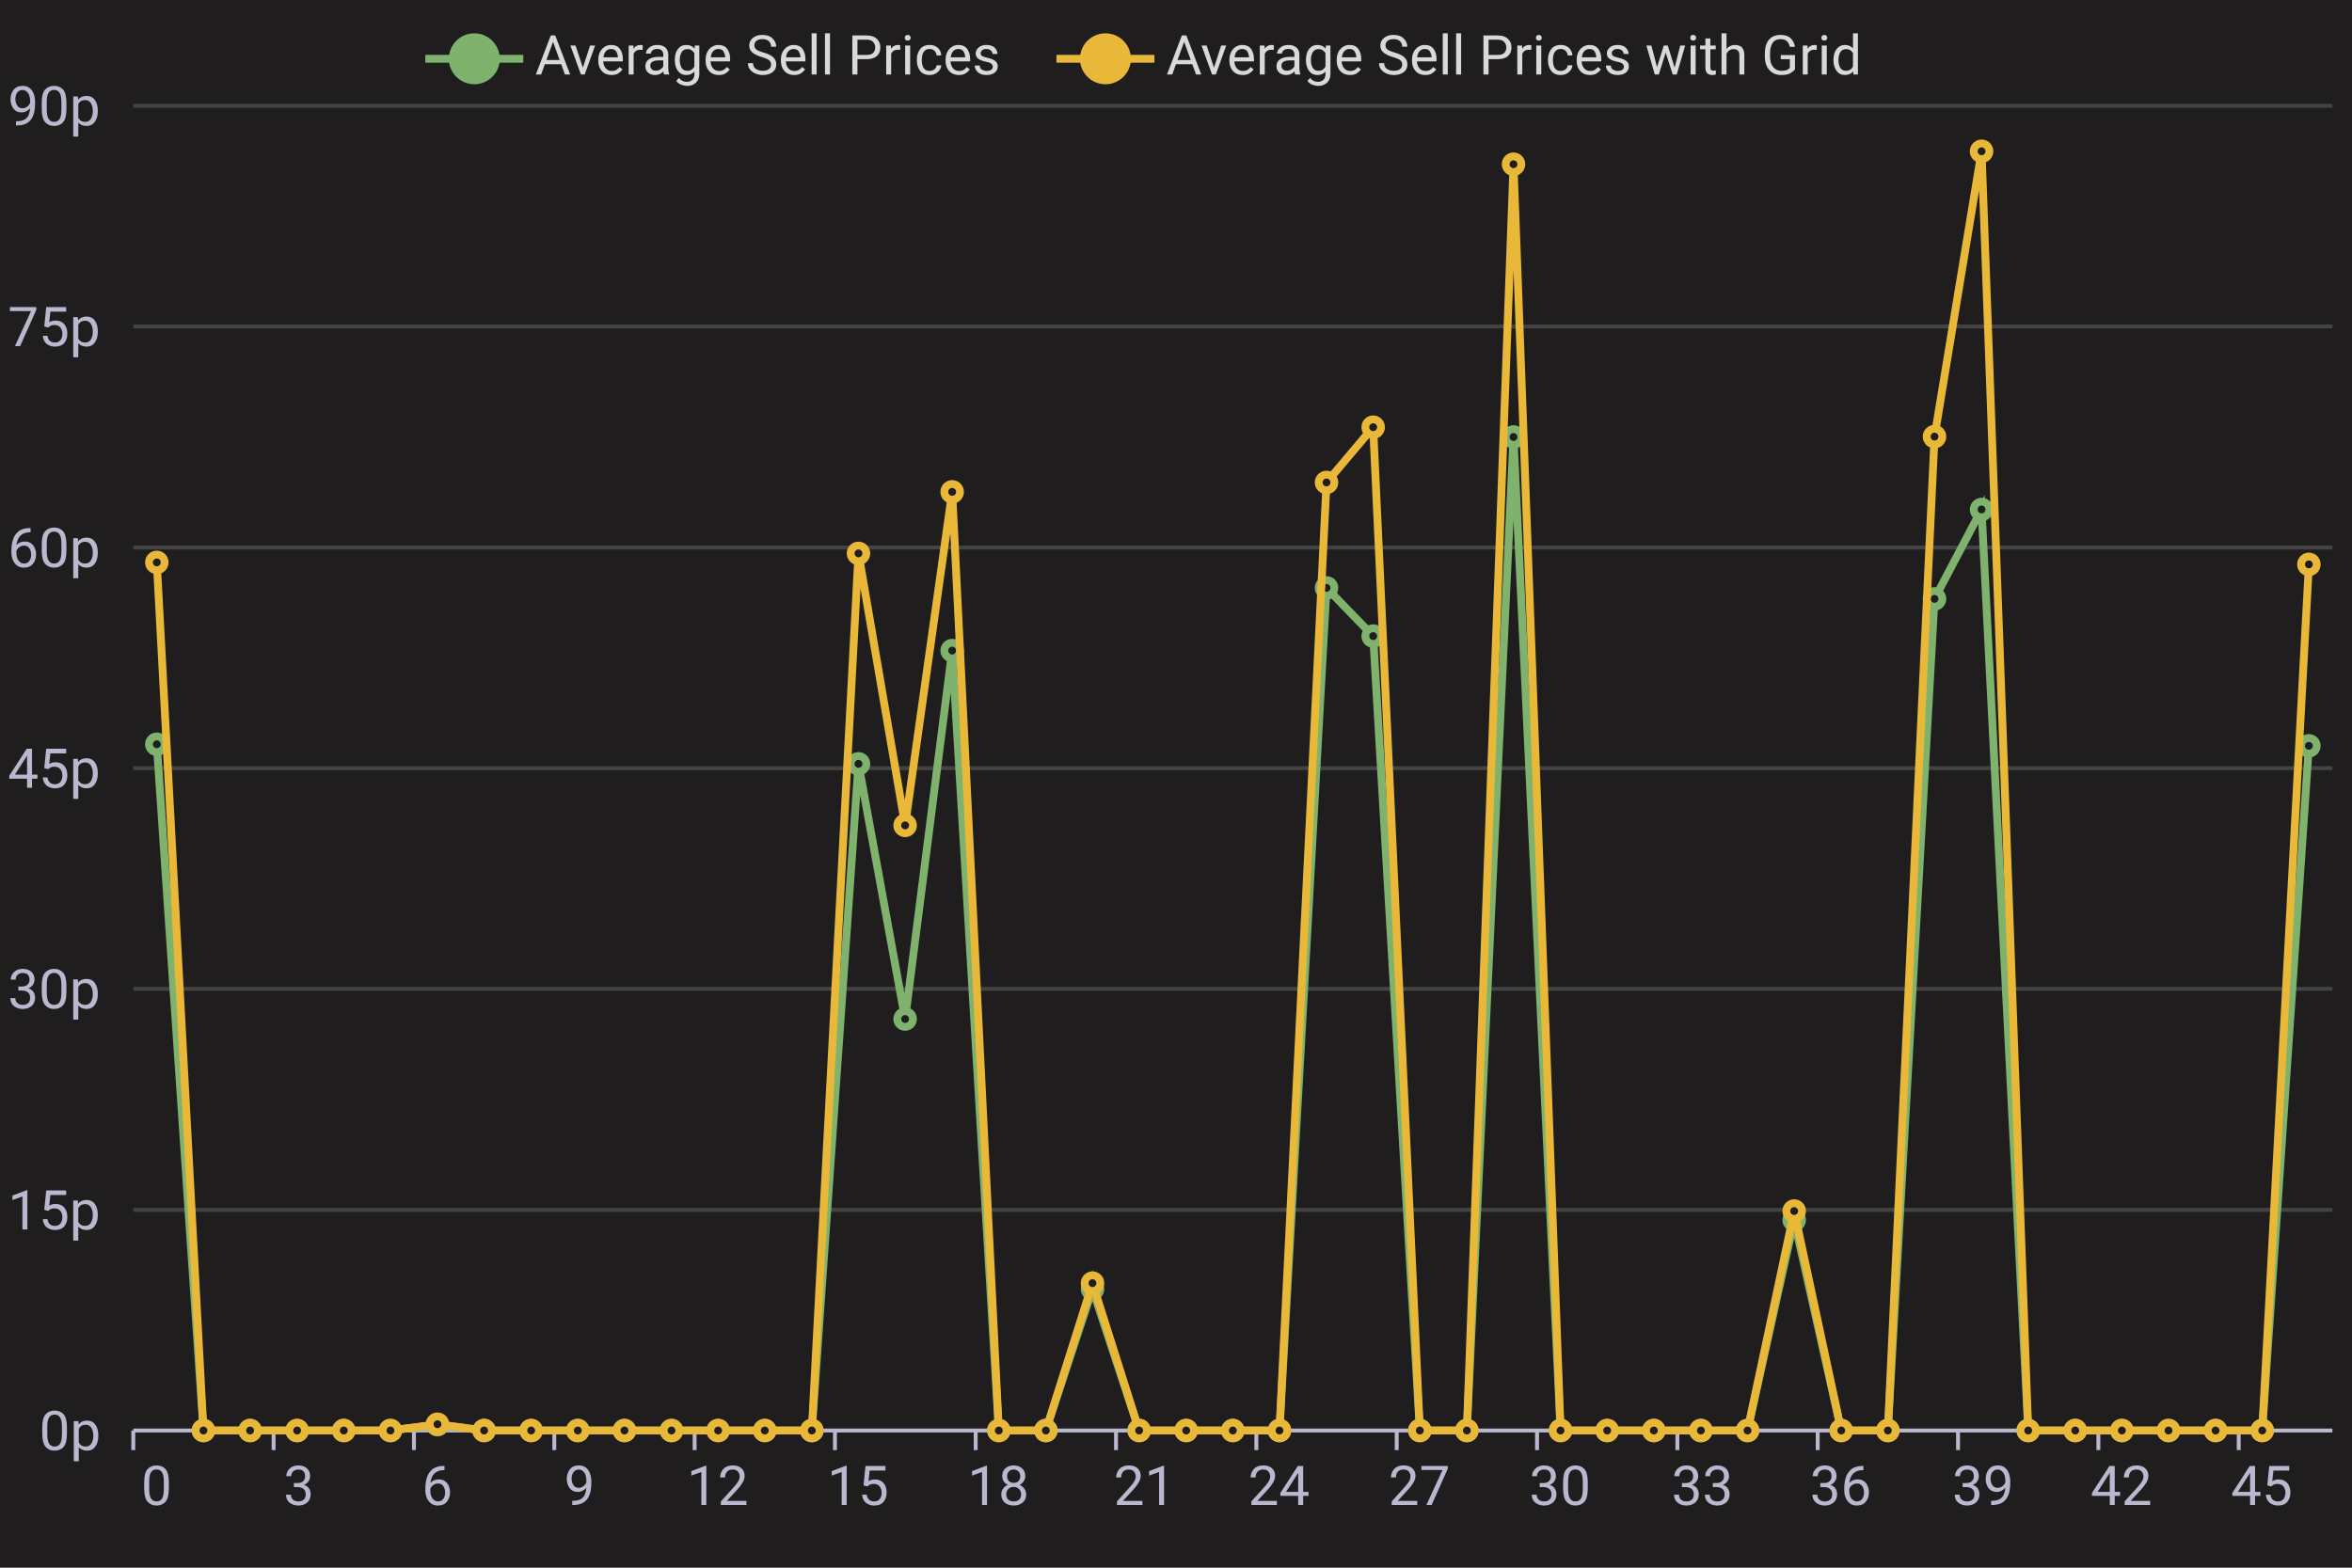
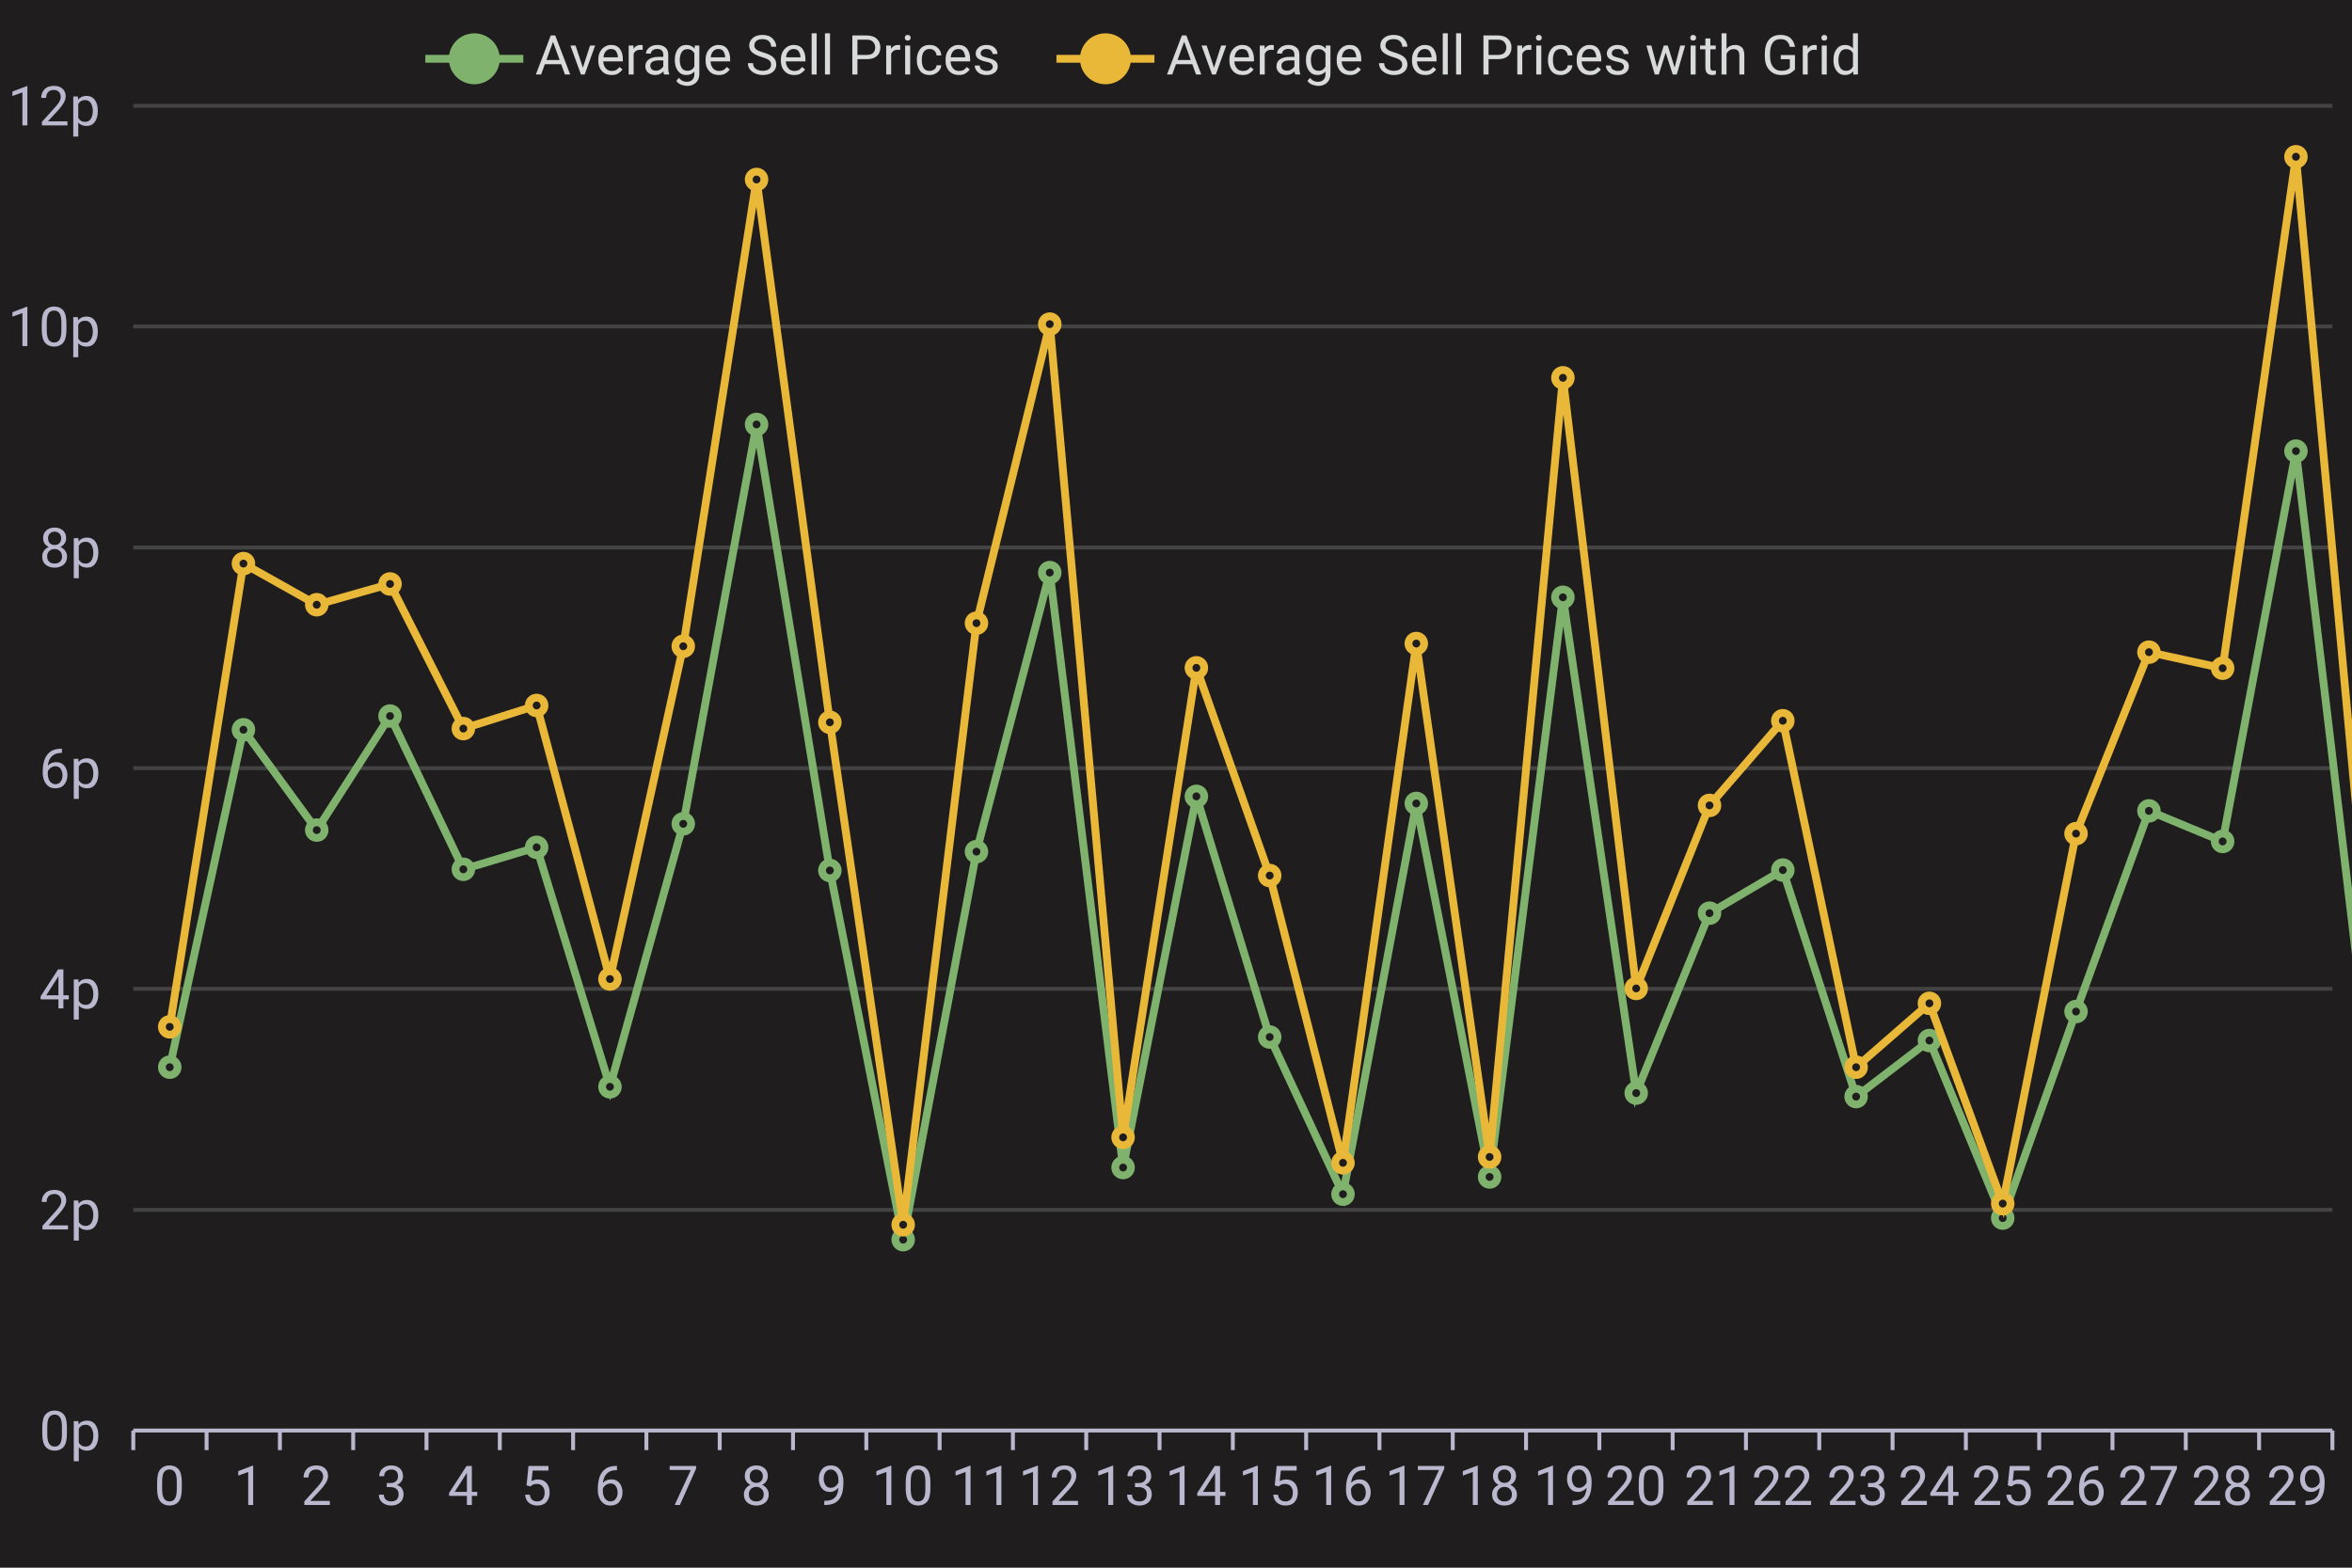
<svg xmlns="http://www.w3.org/2000/svg" width="600" height="400" viewBox="0 0 600 400">
  <rect x="0" y="0" width="600" height="400" fill="#1F1D1D" />
  <g>
    <line stroke-width="2" x1="108.5" y1="15" x2="133.5" y2="15" stroke="#7EB26D" />
    <circle cx="121" cy="15" r="5.5" stroke-width="2" stroke="#7EB26D" fill="#7EB26D" />
    <text font-size="14" x="136.5" y="19" font-family="Roboto" fill="#D8D9DA">
Average Sell Prices
</text>
  </g>
  <g>
    <line stroke-width="2" x1="269.5" y1="15" x2="294.5" y2="15" stroke="#EAB839" />
    <circle cx="282" cy="15" r="5.5" stroke-width="2" stroke="#EAB839" fill="#EAB839" />
    <text font-size="14" x="297.5" y="19" font-family="Roboto" fill="#D8D9DA">
Average Sell Prices with Grid
</text>
  </g>
  <g stroke="#444343">
    <line stroke-width="1" x1="34" y1="27" x2="595" y2="27" />
    <line stroke-width="1" x1="34" y1="83.3" x2="595" y2="83.3" />
    <line stroke-width="1" x1="34" y1="139.7" x2="595" y2="139.7" />
    <line stroke-width="1" x1="34" y1="196" x2="595" y2="196" />
    <line stroke-width="1" x1="34" y1="252.3" x2="595" y2="252.3" />
    <line stroke-width="1" x1="34" y1="308.7" x2="595" y2="308.7" />
  </g>
  <g>
    <text font-size="14" x="2" y="32" font-family="Roboto" fill="#B9B8CE">
- 90p
+ 12p
</text>
    <text font-size="14" x="2" y="88.3" font-family="Roboto" fill="#B9B8CE">
- 75p
- </text>
-     <text font-size="14" x="2" y="144.7" font-family="Roboto" fill="#B9B8CE">
- 60p
- </text>
-     <text font-size="14" x="2" y="201" font-family="Roboto" fill="#B9B8CE">
- 45p
- </text>
-     <text font-size="14" x="2" y="257.3" font-family="Roboto" fill="#B9B8CE">
- 30p
- </text>
-     <text font-size="14" x="2" y="313.7" font-family="Roboto" fill="#B9B8CE">
- 15p
+ 10p
+ </text>
+     <text font-size="14" x="10" y="144.7" font-family="Roboto" fill="#B9B8CE">
+ 8p
+ </text>
+     <text font-size="14" x="10" y="201" font-family="Roboto" fill="#B9B8CE">
+ 6p
+ </text>
+     <text font-size="14" x="10" y="257.3" font-family="Roboto" fill="#B9B8CE">
+ 4p
+ </text>
+     <text font-size="14" x="10" y="313.7" font-family="Roboto" fill="#B9B8CE">
+ 2p
</text>
    <text font-size="14" x="10" y="370" font-family="Roboto" fill="#B9B8CE">
0p
</text>
  </g>
  <g>
    <g stroke="#B9B8CE">
      <line stroke-width="1" x1="34" y1="365" x2="595" y2="365" />
      <line stroke-width="1" x1="34" y1="365" x2="34" y2="370" />
-       <line stroke-width="1" x1="69.8" y1="365" x2="69.8" y2="370" />
-       <line stroke-width="1" x1="105.6" y1="365" x2="105.6" y2="370" />
-       <line stroke-width="1" x1="141.4" y1="365" x2="141.4" y2="370" />
-       <line stroke-width="1" x1="177.2" y1="365" x2="177.2" y2="370" />
-       <line stroke-width="1" x1="213" y1="365" x2="213" y2="370" />
-       <line stroke-width="1" x1="248.9" y1="365" x2="248.9" y2="370" />
-       <line stroke-width="1" x1="284.7" y1="365" x2="284.7" y2="370" />
-       <line stroke-width="1" x1="320.5" y1="365" x2="320.5" y2="370" />
-       <line stroke-width="1" x1="356.3" y1="365" x2="356.3" y2="370" />
-       <line stroke-width="1" x1="392.1" y1="365" x2="392.1" y2="370" />
-       <line stroke-width="1" x1="427.9" y1="365" x2="427.9" y2="370" />
-       <line stroke-width="1" x1="463.7" y1="365" x2="463.7" y2="370" />
-       <line stroke-width="1" x1="499.5" y1="365" x2="499.5" y2="370" />
-       <line stroke-width="1" x1="535.3" y1="365" x2="535.3" y2="370" />
-       <line stroke-width="1" x1="571.1" y1="365" x2="571.1" y2="370" />
+       <line stroke-width="1" x1="52.7" y1="365" x2="52.7" y2="370" />
+       <line stroke-width="1" x1="71.4" y1="365" x2="71.4" y2="370" />
+       <line stroke-width="1" x1="90.1" y1="365" x2="90.1" y2="370" />
+       <line stroke-width="1" x1="108.8" y1="365" x2="108.8" y2="370" />
+       <line stroke-width="1" x1="127.5" y1="365" x2="127.5" y2="370" />
+       <line stroke-width="1" x1="146.2" y1="365" x2="146.2" y2="370" />
+       <line stroke-width="1" x1="164.9" y1="365" x2="164.9" y2="370" />
+       <line stroke-width="1" x1="183.6" y1="365" x2="183.6" y2="370" />
+       <line stroke-width="1" x1="202.3" y1="365" x2="202.3" y2="370" />
+       <line stroke-width="1" x1="221" y1="365" x2="221" y2="370" />
+       <line stroke-width="1" x1="239.7" y1="365" x2="239.7" y2="370" />
+       <line stroke-width="1" x1="258.4" y1="365" x2="258.4" y2="370" />
+       <line stroke-width="1" x1="277.1" y1="365" x2="277.1" y2="370" />
+       <line stroke-width="1" x1="295.8" y1="365" x2="295.8" y2="370" />
+       <line stroke-width="1" x1="314.5" y1="365" x2="314.5" y2="370" />
+       <line stroke-width="1" x1="333.2" y1="365" x2="333.2" y2="370" />
+       <line stroke-width="1" x1="351.9" y1="365" x2="351.9" y2="370" />
+       <line stroke-width="1" x1="370.6" y1="365" x2="370.6" y2="370" />
+       <line stroke-width="1" x1="389.3" y1="365" x2="389.3" y2="370" />
+       <line stroke-width="1" x1="408" y1="365" x2="408" y2="370" />
+       <line stroke-width="1" x1="426.7" y1="365" x2="426.7" y2="370" />
+       <line stroke-width="1" x1="445.4" y1="365" x2="445.4" y2="370" />
+       <line stroke-width="1" x1="464.1" y1="365" x2="464.1" y2="370" />
+       <line stroke-width="1" x1="482.8" y1="365" x2="482.8" y2="370" />
+       <line stroke-width="1" x1="501.5" y1="365" x2="501.5" y2="370" />
+       <line stroke-width="1" x1="520.2" y1="365" x2="520.2" y2="370" />
+       <line stroke-width="1" x1="538.9" y1="365" x2="538.9" y2="370" />
+       <line stroke-width="1" x1="557.6" y1="365" x2="557.6" y2="370" />
+       <line stroke-width="1" x1="576.3" y1="365" x2="576.3" y2="370" />
+       <line stroke-width="1" x1="595" y1="365" x2="595" y2="370" />
    </g>
-     <text font-size="14" x="36" y="384" font-family="Roboto" fill="#B9B8CE">
+     <text font-size="14" x="39.3" y="384" font-family="Roboto" fill="#B9B8CE">
0
</text>
-     <text font-size="14" x="72.3" y="384" font-family="Roboto" fill="#B9B8CE">
+     <text font-size="14" x="59.6" y="384" font-family="Roboto" fill="#B9B8CE">
+ 1
+ </text>
+     <text font-size="14" x="76.8" y="384" font-family="Roboto" fill="#B9B8CE">
+ 2
+ </text>
+     <text font-size="14" x="96" y="384" font-family="Roboto" fill="#B9B8CE">
3
</text>
-     <text font-size="14" x="107.6" y="384" font-family="Roboto" fill="#B9B8CE">
+     <text font-size="14" x="114.2" y="384" font-family="Roboto" fill="#B9B8CE">
+ 4
+ </text>
+     <text font-size="14" x="132.9" y="384" font-family="Roboto" fill="#B9B8CE">
+ 5
+ </text>
+     <text font-size="14" x="151.6" y="384" font-family="Roboto" fill="#B9B8CE">
6
</text>
-     <text font-size="14" x="143.9" y="384" font-family="Roboto" fill="#B9B8CE">
+     <text font-size="14" x="170.3" y="384" font-family="Roboto" fill="#B9B8CE">
+ 7
+ </text>
+     <text font-size="14" x="189" y="384" font-family="Roboto" fill="#B9B8CE">
+ 8
+ </text>
+     <text font-size="14" x="208.2" y="384" font-family="Roboto" fill="#B9B8CE">
9
</text>
-     <text font-size="14" x="175.2" y="384" font-family="Roboto" fill="#B9B8CE">
+     <text font-size="14" x="222.4" y="384" font-family="Roboto" fill="#B9B8CE">
+ 10
+ </text>
+     <text font-size="14" x="242.6" y="384" font-family="Roboto" fill="#B9B8CE">
+ 11
+ </text>
+     <text font-size="14" x="259.8" y="384" font-family="Roboto" fill="#B9B8CE">
12
</text>
-     <text font-size="14" x="211" y="384" font-family="Roboto" fill="#B9B8CE">
+     <text font-size="14" x="279" y="384" font-family="Roboto" fill="#B9B8CE">
+ 13
+ </text>
+     <text font-size="14" x="297.2" y="384" font-family="Roboto" fill="#B9B8CE">
+ 14
+ </text>
+     <text font-size="14" x="315.9" y="384" font-family="Roboto" fill="#B9B8CE">
15
</text>
-     <text font-size="14" x="246.8" y="384" font-family="Roboto" fill="#B9B8CE">
+     <text font-size="14" x="334.6" y="384" font-family="Roboto" fill="#B9B8CE">
+ 16
+ </text>
+     <text font-size="14" x="353.3" y="384" font-family="Roboto" fill="#B9B8CE">
+ 17
+ </text>
+     <text font-size="14" x="372" y="384" font-family="Roboto" fill="#B9B8CE">
18
</text>
-     <text font-size="14" x="284.1" y="384" font-family="Roboto" fill="#B9B8CE">
+     <text font-size="14" x="391.2" y="384" font-family="Roboto" fill="#B9B8CE">
+ 19
+ </text>
+     <text font-size="14" x="409.4" y="384" font-family="Roboto" fill="#B9B8CE">
+ 20
+ </text>
+     <text font-size="14" x="429.6" y="384" font-family="Roboto" fill="#B9B8CE">
21
</text>
-     <text font-size="14" x="318.4" y="384" font-family="Roboto" fill="#B9B8CE">
+     <text font-size="14" x="446.8" y="384" font-family="Roboto" fill="#B9B8CE">
+ 22
+ </text>
+     <text font-size="14" x="466" y="384" font-family="Roboto" fill="#B9B8CE">
+ 23
+ </text>
+     <text font-size="14" x="484.2" y="384" font-family="Roboto" fill="#B9B8CE">
24
</text>
-     <text font-size="14" x="354.2" y="384" font-family="Roboto" fill="#B9B8CE">
+     <text font-size="14" x="502.9" y="384" font-family="Roboto" fill="#B9B8CE">
+ 25
+ </text>
+     <text font-size="14" x="521.6" y="384" font-family="Roboto" fill="#B9B8CE">
+ 26
+ </text>
+     <text font-size="14" x="540.2" y="384" font-family="Roboto" fill="#B9B8CE">
27
</text>
-     <text font-size="14" x="390.1" y="384" font-family="Roboto" fill="#B9B8CE">
- 30
- </text>
-     <text font-size="14" x="426.4" y="384" font-family="Roboto" fill="#B9B8CE">
- 33
- </text>
-     <text font-size="14" x="461.7" y="384" font-family="Roboto" fill="#B9B8CE">
- 36
- </text>
-     <text font-size="14" x="498" y="384" font-family="Roboto" fill="#B9B8CE">
- 39
- </text>
-     <text font-size="14" x="533.3" y="384" font-family="Roboto" fill="#B9B8CE">
- 42
- </text>
-     <text font-size="14" x="569.1" y="384" font-family="Roboto" fill="#B9B8CE">
- 45
- </text>
-   </g>
-   <g>
-     <path d="M 40 189.9 L 51.9 365 L 63.8 365 L 75.8 365 L 87.7 365 L 99.6 365 L 111.6 363.5 L 123.5 365 L 135.5 365 L 147.4 365 L 159.3 365 L 171.3 365 L 183.2 365 L 195.1 365 L 207.1 365 L 219 194.9 L 230.9 260 L 242.9 166 L 254.8 365 L 266.8 365 L 278.7 328.9 L 290.6 365 L 302.6 365 L 314.5 365 L 326.4 365 L 338.4 150 L 350.3 162.3 L 362.2 365 L 374.2 365 L 386.1 111.5 L 398.1 365 L 410 365 L 421.9 365 L 433.9 365 L 445.8 365 L 457.7 311.3 L 469.7 365 L 481.6 365 L 493.5 152.8 L 505.5 130 L 517.4 365 L 529.4 365 L 541.3 365 L 553.2 365 L 565.2 365 L 577.1 365 L 589 190.3" stroke-width="2" fill="none" stroke="#7EB26D" />
-     <circle cx="40" cy="189.9" r="2" stroke-width="2" stroke="#7EB26D" fill="#1F1D1D" />
-     <circle cx="51.9" cy="365" r="2" stroke-width="2" stroke="#7EB26D" fill="#1F1D1D" />
-     <circle cx="63.8" cy="365" r="2" stroke-width="2" stroke="#7EB26D" fill="#1F1D1D" />
-     <circle cx="75.8" cy="365" r="2" stroke-width="2" stroke="#7EB26D" fill="#1F1D1D" />
-     <circle cx="87.7" cy="365" r="2" stroke-width="2" stroke="#7EB26D" fill="#1F1D1D" />
-     <circle cx="99.6" cy="365" r="2" stroke-width="2" stroke="#7EB26D" fill="#1F1D1D" />
-     <circle cx="111.6" cy="363.5" r="2" stroke-width="2" stroke="#7EB26D" fill="#1F1D1D" />
-     <circle cx="123.5" cy="365" r="2" stroke-width="2" stroke="#7EB26D" fill="#1F1D1D" />
-     <circle cx="135.5" cy="365" r="2" stroke-width="2" stroke="#7EB26D" fill="#1F1D1D" />
-     <circle cx="147.4" cy="365" r="2" stroke-width="2" stroke="#7EB26D" fill="#1F1D1D" />
-     <circle cx="159.3" cy="365" r="2" stroke-width="2" stroke="#7EB26D" fill="#1F1D1D" />
-     <circle cx="171.3" cy="365" r="2" stroke-width="2" stroke="#7EB26D" fill="#1F1D1D" />
-     <circle cx="183.2" cy="365" r="2" stroke-width="2" stroke="#7EB26D" fill="#1F1D1D" />
-     <circle cx="195.1" cy="365" r="2" stroke-width="2" stroke="#7EB26D" fill="#1F1D1D" />
-     <circle cx="207.1" cy="365" r="2" stroke-width="2" stroke="#7EB26D" fill="#1F1D1D" />
-     <circle cx="219" cy="194.9" r="2" stroke-width="2" stroke="#7EB26D" fill="#1F1D1D" />
-     <circle cx="230.9" cy="260" r="2" stroke-width="2" stroke="#7EB26D" fill="#1F1D1D" />
-     <circle cx="242.9" cy="166" r="2" stroke-width="2" stroke="#7EB26D" fill="#1F1D1D" />
-     <circle cx="254.8" cy="365" r="2" stroke-width="2" stroke="#7EB26D" fill="#1F1D1D" />
-     <circle cx="266.8" cy="365" r="2" stroke-width="2" stroke="#7EB26D" fill="#1F1D1D" />
-     <circle cx="278.7" cy="328.9" r="2" stroke-width="2" stroke="#7EB26D" fill="#1F1D1D" />
-     <circle cx="290.6" cy="365" r="2" stroke-width="2" stroke="#7EB26D" fill="#1F1D1D" />
-     <circle cx="302.6" cy="365" r="2" stroke-width="2" stroke="#7EB26D" fill="#1F1D1D" />
-     <circle cx="314.5" cy="365" r="2" stroke-width="2" stroke="#7EB26D" fill="#1F1D1D" />
-     <circle cx="326.4" cy="365" r="2" stroke-width="2" stroke="#7EB26D" fill="#1F1D1D" />
-     <circle cx="338.4" cy="150" r="2" stroke-width="2" stroke="#7EB26D" fill="#1F1D1D" />
-     <circle cx="350.3" cy="162.3" r="2" stroke-width="2" stroke="#7EB26D" fill="#1F1D1D" />
-     <circle cx="362.2" cy="365" r="2" stroke-width="2" stroke="#7EB26D" fill="#1F1D1D" />
-     <circle cx="374.2" cy="365" r="2" stroke-width="2" stroke="#7EB26D" fill="#1F1D1D" />
-     <circle cx="386.1" cy="111.5" r="2" stroke-width="2" stroke="#7EB26D" fill="#1F1D1D" />
-     <circle cx="398.1" cy="365" r="2" stroke-width="2" stroke="#7EB26D" fill="#1F1D1D" />
-     <circle cx="410" cy="365" r="2" stroke-width="2" stroke="#7EB26D" fill="#1F1D1D" />
-     <circle cx="421.9" cy="365" r="2" stroke-width="2" stroke="#7EB26D" fill="#1F1D1D" />
-     <circle cx="433.9" cy="365" r="2" stroke-width="2" stroke="#7EB26D" fill="#1F1D1D" />
-     <circle cx="445.8" cy="365" r="2" stroke-width="2" stroke="#7EB26D" fill="#1F1D1D" />
-     <circle cx="457.7" cy="311.3" r="2" stroke-width="2" stroke="#7EB26D" fill="#1F1D1D" />
-     <circle cx="469.7" cy="365" r="2" stroke-width="2" stroke="#7EB26D" fill="#1F1D1D" />
-     <circle cx="481.6" cy="365" r="2" stroke-width="2" stroke="#7EB26D" fill="#1F1D1D" />
-     <circle cx="493.5" cy="152.8" r="2" stroke-width="2" stroke="#7EB26D" fill="#1F1D1D" />
-     <circle cx="505.5" cy="130" r="2" stroke-width="2" stroke="#7EB26D" fill="#1F1D1D" />
-     <circle cx="517.4" cy="365" r="2" stroke-width="2" stroke="#7EB26D" fill="#1F1D1D" />
-     <circle cx="529.4" cy="365" r="2" stroke-width="2" stroke="#7EB26D" fill="#1F1D1D" />
-     <circle cx="541.3" cy="365" r="2" stroke-width="2" stroke="#7EB26D" fill="#1F1D1D" />
-     <circle cx="553.2" cy="365" r="2" stroke-width="2" stroke="#7EB26D" fill="#1F1D1D" />
-     <circle cx="565.2" cy="365" r="2" stroke-width="2" stroke="#7EB26D" fill="#1F1D1D" />
-     <circle cx="577.1" cy="365" r="2" stroke-width="2" stroke="#7EB26D" fill="#1F1D1D" />
-     <circle cx="589" cy="190.3" r="2" stroke-width="2" stroke="#7EB26D" fill="#1F1D1D" />
-   </g>
-   <g>
-     <path d="M 40 143.5 L 51.9 365 L 63.8 365 L 75.8 365 L 87.7 365 L 99.6 365 L 111.6 363.4 L 123.5 365 L 135.5 365 L 147.4 365 L 159.3 365 L 171.3 365 L 183.2 365 L 195.1 365 L 207.1 365 L 219 141.2 L 230.9 210.6 L 242.9 125.5 L 254.8 365 L 266.8 365 L 278.7 327.4 L 290.6 365 L 302.6 365 L 314.5 365 L 326.4 365 L 338.4 123.1 L 350.3 109 L 362.2 365 L 374.2 365 L 386.1 41.9 L 398.1 365 L 410 365 L 421.9 365 L 433.9 365 L 445.8 365 L 457.7 309 L 469.7 365 L 481.6 365 L 493.5 111.4 L 505.5 38.6 L 517.4 365 L 529.4 365 L 541.3 365 L 553.2 365 L 565.2 365 L 577.1 365 L 589 144" stroke-width="2" fill="none" stroke="#EAB839" />
-     <circle cx="40" cy="143.5" r="2" stroke-width="2" stroke="#EAB839" fill="#1F1D1D" />
-     <circle cx="51.9" cy="365" r="2" stroke-width="2" stroke="#EAB839" fill="#1F1D1D" />
-     <circle cx="63.8" cy="365" r="2" stroke-width="2" stroke="#EAB839" fill="#1F1D1D" />
-     <circle cx="75.8" cy="365" r="2" stroke-width="2" stroke="#EAB839" fill="#1F1D1D" />
-     <circle cx="87.7" cy="365" r="2" stroke-width="2" stroke="#EAB839" fill="#1F1D1D" />
-     <circle cx="99.6" cy="365" r="2" stroke-width="2" stroke="#EAB839" fill="#1F1D1D" />
-     <circle cx="111.6" cy="363.4" r="2" stroke-width="2" stroke="#EAB839" fill="#1F1D1D" />
-     <circle cx="123.5" cy="365" r="2" stroke-width="2" stroke="#EAB839" fill="#1F1D1D" />
-     <circle cx="135.5" cy="365" r="2" stroke-width="2" stroke="#EAB839" fill="#1F1D1D" />
-     <circle cx="147.4" cy="365" r="2" stroke-width="2" stroke="#EAB839" fill="#1F1D1D" />
-     <circle cx="159.3" cy="365" r="2" stroke-width="2" stroke="#EAB839" fill="#1F1D1D" />
-     <circle cx="171.3" cy="365" r="2" stroke-width="2" stroke="#EAB839" fill="#1F1D1D" />
-     <circle cx="183.2" cy="365" r="2" stroke-width="2" stroke="#EAB839" fill="#1F1D1D" />
-     <circle cx="195.1" cy="365" r="2" stroke-width="2" stroke="#EAB839" fill="#1F1D1D" />
-     <circle cx="207.1" cy="365" r="2" stroke-width="2" stroke="#EAB839" fill="#1F1D1D" />
-     <circle cx="219" cy="141.2" r="2" stroke-width="2" stroke="#EAB839" fill="#1F1D1D" />
-     <circle cx="230.9" cy="210.6" r="2" stroke-width="2" stroke="#EAB839" fill="#1F1D1D" />
-     <circle cx="242.9" cy="125.5" r="2" stroke-width="2" stroke="#EAB839" fill="#1F1D1D" />
-     <circle cx="254.8" cy="365" r="2" stroke-width="2" stroke="#EAB839" fill="#1F1D1D" />
-     <circle cx="266.8" cy="365" r="2" stroke-width="2" stroke="#EAB839" fill="#1F1D1D" />
-     <circle cx="278.7" cy="327.4" r="2" stroke-width="2" stroke="#EAB839" fill="#1F1D1D" />
-     <circle cx="290.6" cy="365" r="2" stroke-width="2" stroke="#EAB839" fill="#1F1D1D" />
-     <circle cx="302.6" cy="365" r="2" stroke-width="2" stroke="#EAB839" fill="#1F1D1D" />
-     <circle cx="314.5" cy="365" r="2" stroke-width="2" stroke="#EAB839" fill="#1F1D1D" />
-     <circle cx="326.4" cy="365" r="2" stroke-width="2" stroke="#EAB839" fill="#1F1D1D" />
-     <circle cx="338.4" cy="123.1" r="2" stroke-width="2" stroke="#EAB839" fill="#1F1D1D" />
-     <circle cx="350.3" cy="109" r="2" stroke-width="2" stroke="#EAB839" fill="#1F1D1D" />
-     <circle cx="362.2" cy="365" r="2" stroke-width="2" stroke="#EAB839" fill="#1F1D1D" />
-     <circle cx="374.2" cy="365" r="2" stroke-width="2" stroke="#EAB839" fill="#1F1D1D" />
-     <circle cx="386.1" cy="41.9" r="2" stroke-width="2" stroke="#EAB839" fill="#1F1D1D" />
-     <circle cx="398.1" cy="365" r="2" stroke-width="2" stroke="#EAB839" fill="#1F1D1D" />
-     <circle cx="410" cy="365" r="2" stroke-width="2" stroke="#EAB839" fill="#1F1D1D" />
-     <circle cx="421.9" cy="365" r="2" stroke-width="2" stroke="#EAB839" fill="#1F1D1D" />
-     <circle cx="433.9" cy="365" r="2" stroke-width="2" stroke="#EAB839" fill="#1F1D1D" />
-     <circle cx="445.8" cy="365" r="2" stroke-width="2" stroke="#EAB839" fill="#1F1D1D" />
-     <circle cx="457.7" cy="309" r="2" stroke-width="2" stroke="#EAB839" fill="#1F1D1D" />
-     <circle cx="469.7" cy="365" r="2" stroke-width="2" stroke="#EAB839" fill="#1F1D1D" />
-     <circle cx="481.6" cy="365" r="2" stroke-width="2" stroke="#EAB839" fill="#1F1D1D" />
-     <circle cx="493.5" cy="111.4" r="2" stroke-width="2" stroke="#EAB839" fill="#1F1D1D" />
-     <circle cx="505.5" cy="38.6" r="2" stroke-width="2" stroke="#EAB839" fill="#1F1D1D" />
-     <circle cx="517.4" cy="365" r="2" stroke-width="2" stroke="#EAB839" fill="#1F1D1D" />
-     <circle cx="529.4" cy="365" r="2" stroke-width="2" stroke="#EAB839" fill="#1F1D1D" />
-     <circle cx="541.3" cy="365" r="2" stroke-width="2" stroke="#EAB839" fill="#1F1D1D" />
-     <circle cx="553.2" cy="365" r="2" stroke-width="2" stroke="#EAB839" fill="#1F1D1D" />
-     <circle cx="565.2" cy="365" r="2" stroke-width="2" stroke="#EAB839" fill="#1F1D1D" />
-     <circle cx="577.1" cy="365" r="2" stroke-width="2" stroke="#EAB839" fill="#1F1D1D" />
-     <circle cx="589" cy="144" r="2" stroke-width="2" stroke="#EAB839" fill="#1F1D1D" />
+     <text font-size="14" x="559" y="384" font-family="Roboto" fill="#B9B8CE">
+ 28
+ </text>
+     <text font-size="14" x="578.2" y="384" font-family="Roboto" fill="#B9B8CE">
+ 29
+ </text>
+   </g>
+   <g>
+     <path d="M 43.3 272.3 L 62.1 186.2 L 80.8 211.8 L 99.5 182.7 L 118.2 221.8 L 136.9 216.2 L 155.6 277.3 L 174.3 210.2 L 193 108.3 L 211.7 222.1 L 230.4 316.3 L 249.1 217.3 L 267.8 146.1 L 286.5 297.9 L 305.2 203.2 L 323.9 264.6 L 342.6 304.7 L 361.3 205 L 380 300.3 L 398.7 152.4 L 417.4 278.9 L 436.1 233 L 454.8 222 L 473.5 279.8 L 492.2 265.5 L 510.9 310.8 L 529.6 258.1 L 548.2 206.9 L 567 214.7 L 585.7 115.1 L 604.3 271.3" stroke-width="2" fill="none" stroke="#7EB26D" />
+     <circle cx="43.3" cy="272.3" r="2" stroke-width="2" stroke="#7EB26D" fill="#1F1D1D" />
+     <circle cx="62.1" cy="186.2" r="2" stroke-width="2" stroke="#7EB26D" fill="#1F1D1D" />
+     <circle cx="80.8" cy="211.8" r="2" stroke-width="2" stroke="#7EB26D" fill="#1F1D1D" />
+     <circle cx="99.5" cy="182.7" r="2" stroke-width="2" stroke="#7EB26D" fill="#1F1D1D" />
+     <circle cx="118.2" cy="221.8" r="2" stroke-width="2" stroke="#7EB26D" fill="#1F1D1D" />
+     <circle cx="136.9" cy="216.2" r="2" stroke-width="2" stroke="#7EB26D" fill="#1F1D1D" />
+     <circle cx="155.6" cy="277.3" r="2" stroke-width="2" stroke="#7EB26D" fill="#1F1D1D" />
+     <circle cx="174.3" cy="210.2" r="2" stroke-width="2" stroke="#7EB26D" fill="#1F1D1D" />
+     <circle cx="193" cy="108.3" r="2" stroke-width="2" stroke="#7EB26D" fill="#1F1D1D" />
+     <circle cx="211.7" cy="222.1" r="2" stroke-width="2" stroke="#7EB26D" fill="#1F1D1D" />
+     <circle cx="230.4" cy="316.3" r="2" stroke-width="2" stroke="#7EB26D" fill="#1F1D1D" />
+     <circle cx="249.1" cy="217.3" r="2" stroke-width="2" stroke="#7EB26D" fill="#1F1D1D" />
+     <circle cx="267.8" cy="146.1" r="2" stroke-width="2" stroke="#7EB26D" fill="#1F1D1D" />
+     <circle cx="286.5" cy="297.9" r="2" stroke-width="2" stroke="#7EB26D" fill="#1F1D1D" />
+     <circle cx="305.2" cy="203.2" r="2" stroke-width="2" stroke="#7EB26D" fill="#1F1D1D" />
+     <circle cx="323.9" cy="264.6" r="2" stroke-width="2" stroke="#7EB26D" fill="#1F1D1D" />
+     <circle cx="342.6" cy="304.7" r="2" stroke-width="2" stroke="#7EB26D" fill="#1F1D1D" />
+     <circle cx="361.3" cy="205" r="2" stroke-width="2" stroke="#7EB26D" fill="#1F1D1D" />
+     <circle cx="380" cy="300.3" r="2" stroke-width="2" stroke="#7EB26D" fill="#1F1D1D" />
+     <circle cx="398.7" cy="152.4" r="2" stroke-width="2" stroke="#7EB26D" fill="#1F1D1D" />
+     <circle cx="417.4" cy="278.9" r="2" stroke-width="2" stroke="#7EB26D" fill="#1F1D1D" />
+     <circle cx="436.1" cy="233" r="2" stroke-width="2" stroke="#7EB26D" fill="#1F1D1D" />
+     <circle cx="454.8" cy="222" r="2" stroke-width="2" stroke="#7EB26D" fill="#1F1D1D" />
+     <circle cx="473.5" cy="279.8" r="2" stroke-width="2" stroke="#7EB26D" fill="#1F1D1D" />
+     <circle cx="492.2" cy="265.5" r="2" stroke-width="2" stroke="#7EB26D" fill="#1F1D1D" />
+     <circle cx="510.9" cy="310.8" r="2" stroke-width="2" stroke="#7EB26D" fill="#1F1D1D" />
+     <circle cx="529.6" cy="258.1" r="2" stroke-width="2" stroke="#7EB26D" fill="#1F1D1D" />
+     <circle cx="548.2" cy="206.9" r="2" stroke-width="2" stroke="#7EB26D" fill="#1F1D1D" />
+     <circle cx="567" cy="214.7" r="2" stroke-width="2" stroke="#7EB26D" fill="#1F1D1D" />
+     <circle cx="585.7" cy="115.1" r="2" stroke-width="2" stroke="#7EB26D" fill="#1F1D1D" />
+     <circle cx="604.3" cy="271.3" r="2" stroke-width="2" stroke="#7EB26D" fill="#1F1D1D" />
+   </g>
+   <g>
+     <path d="M 43.3 262 L 62.1 143.8 L 80.8 154.3 L 99.5 149 L 118.2 185.9 L 136.9 180 L 155.6 249.8 L 174.3 164.9 L 193 45.8 L 211.7 184.3 L 230.4 312.5 L 249.1 159 L 267.8 82.7 L 286.5 290.2 L 305.2 170.4 L 323.9 223.4 L 342.6 296.7 L 361.3 164.2 L 380 295.2 L 398.7 96.4 L 417.4 252.2 L 436.1 205.5 L 454.8 183.9 L 473.5 272.3 L 492.2 256 L 510.9 307.1 L 529.6 212.7 L 548.2 166.4 L 567 170.5 L 585.7 40 L 604.3 241.1" stroke-width="2" fill="none" stroke="#EAB839" />
+     <circle cx="43.3" cy="262" r="2" stroke-width="2" stroke="#EAB839" fill="#1F1D1D" />
+     <circle cx="62.1" cy="143.8" r="2" stroke-width="2" stroke="#EAB839" fill="#1F1D1D" />
+     <circle cx="80.8" cy="154.3" r="2" stroke-width="2" stroke="#EAB839" fill="#1F1D1D" />
+     <circle cx="99.5" cy="149" r="2" stroke-width="2" stroke="#EAB839" fill="#1F1D1D" />
+     <circle cx="118.2" cy="185.9" r="2" stroke-width="2" stroke="#EAB839" fill="#1F1D1D" />
+     <circle cx="136.9" cy="180" r="2" stroke-width="2" stroke="#EAB839" fill="#1F1D1D" />
+     <circle cx="155.6" cy="249.8" r="2" stroke-width="2" stroke="#EAB839" fill="#1F1D1D" />
+     <circle cx="174.3" cy="164.9" r="2" stroke-width="2" stroke="#EAB839" fill="#1F1D1D" />
+     <circle cx="193" cy="45.8" r="2" stroke-width="2" stroke="#EAB839" fill="#1F1D1D" />
+     <circle cx="211.7" cy="184.3" r="2" stroke-width="2" stroke="#EAB839" fill="#1F1D1D" />
+     <circle cx="230.4" cy="312.5" r="2" stroke-width="2" stroke="#EAB839" fill="#1F1D1D" />
+     <circle cx="249.1" cy="159" r="2" stroke-width="2" stroke="#EAB839" fill="#1F1D1D" />
+     <circle cx="267.8" cy="82.7" r="2" stroke-width="2" stroke="#EAB839" fill="#1F1D1D" />
+     <circle cx="286.5" cy="290.2" r="2" stroke-width="2" stroke="#EAB839" fill="#1F1D1D" />
+     <circle cx="305.2" cy="170.4" r="2" stroke-width="2" stroke="#EAB839" fill="#1F1D1D" />
+     <circle cx="323.9" cy="223.4" r="2" stroke-width="2" stroke="#EAB839" fill="#1F1D1D" />
+     <circle cx="342.6" cy="296.7" r="2" stroke-width="2" stroke="#EAB839" fill="#1F1D1D" />
+     <circle cx="361.3" cy="164.2" r="2" stroke-width="2" stroke="#EAB839" fill="#1F1D1D" />
+     <circle cx="380" cy="295.2" r="2" stroke-width="2" stroke="#EAB839" fill="#1F1D1D" />
+     <circle cx="398.7" cy="96.4" r="2" stroke-width="2" stroke="#EAB839" fill="#1F1D1D" />
+     <circle cx="417.4" cy="252.2" r="2" stroke-width="2" stroke="#EAB839" fill="#1F1D1D" />
+     <circle cx="436.1" cy="205.5" r="2" stroke-width="2" stroke="#EAB839" fill="#1F1D1D" />
+     <circle cx="454.8" cy="183.9" r="2" stroke-width="2" stroke="#EAB839" fill="#1F1D1D" />
+     <circle cx="473.5" cy="272.3" r="2" stroke-width="2" stroke="#EAB839" fill="#1F1D1D" />
+     <circle cx="492.2" cy="256" r="2" stroke-width="2" stroke="#EAB839" fill="#1F1D1D" />
+     <circle cx="510.9" cy="307.1" r="2" stroke-width="2" stroke="#EAB839" fill="#1F1D1D" />
+     <circle cx="529.6" cy="212.7" r="2" stroke-width="2" stroke="#EAB839" fill="#1F1D1D" />
+     <circle cx="548.2" cy="166.4" r="2" stroke-width="2" stroke="#EAB839" fill="#1F1D1D" />
+     <circle cx="567" cy="170.5" r="2" stroke-width="2" stroke="#EAB839" fill="#1F1D1D" />
+     <circle cx="585.7" cy="40" r="2" stroke-width="2" stroke="#EAB839" fill="#1F1D1D" />
+     <circle cx="604.3" cy="241.1" r="2" stroke-width="2" stroke="#EAB839" fill="#1F1D1D" />
  </g>
</svg>
